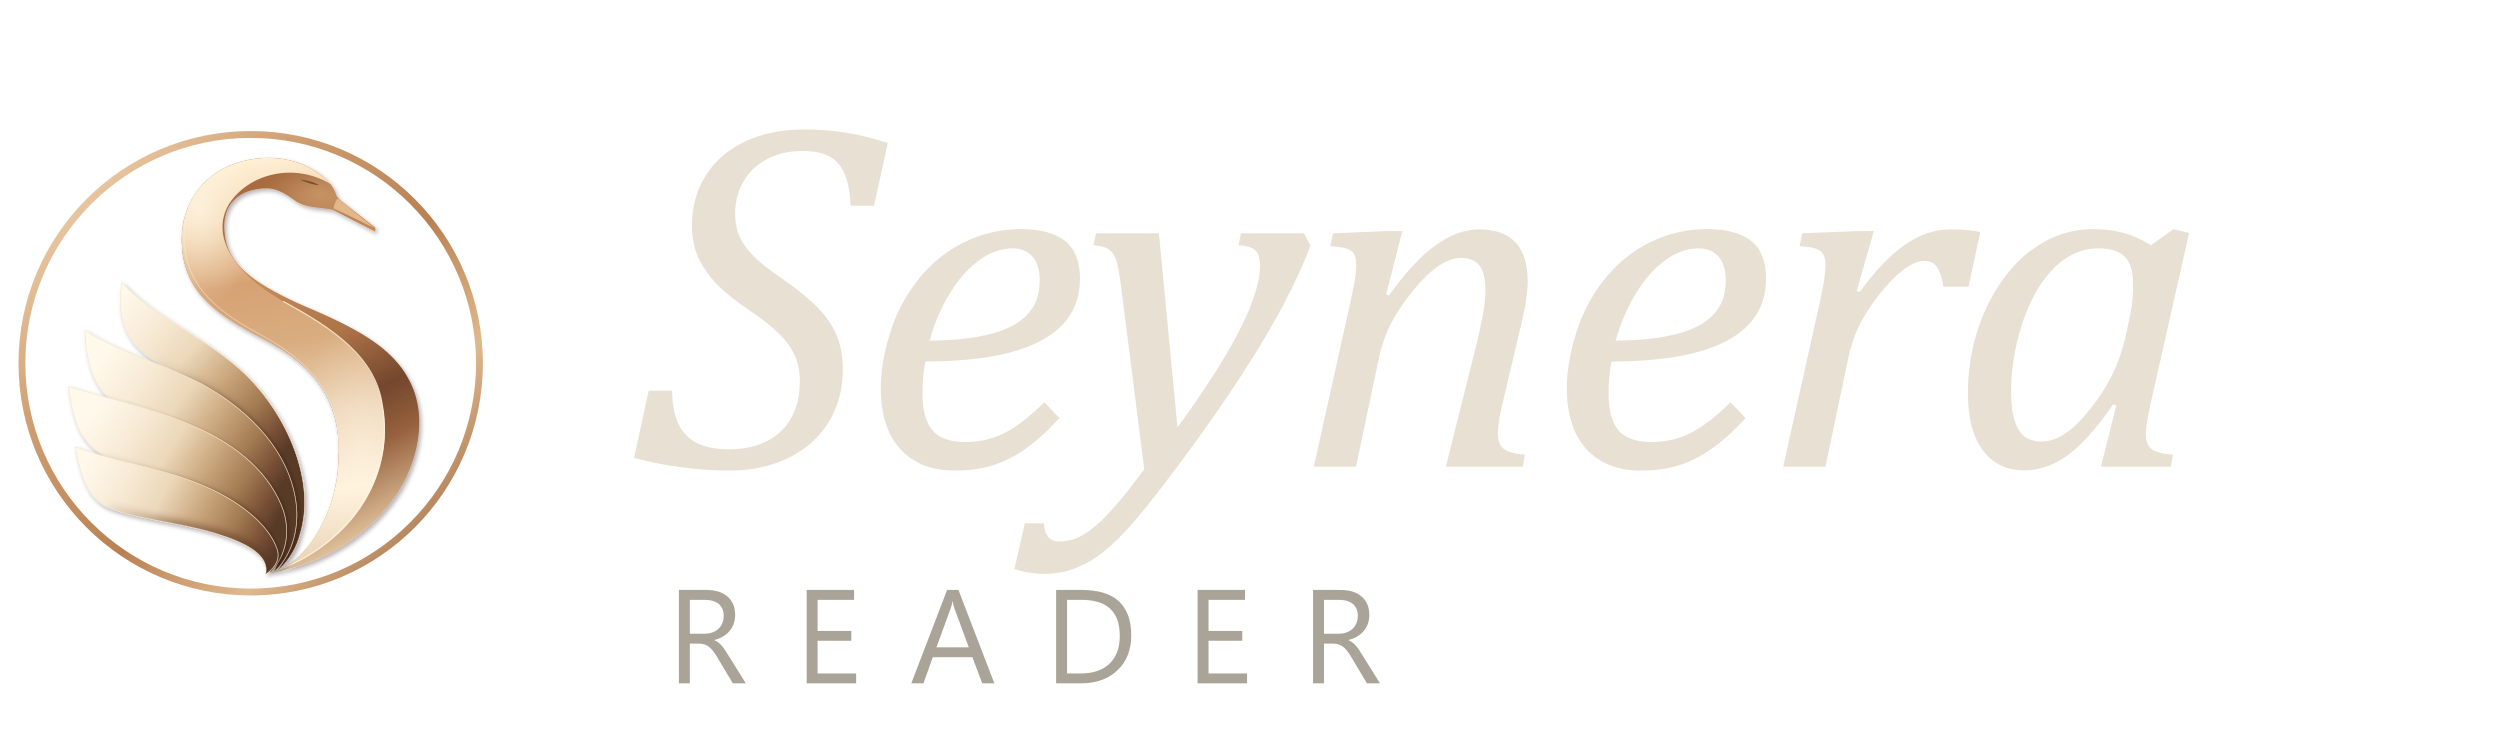
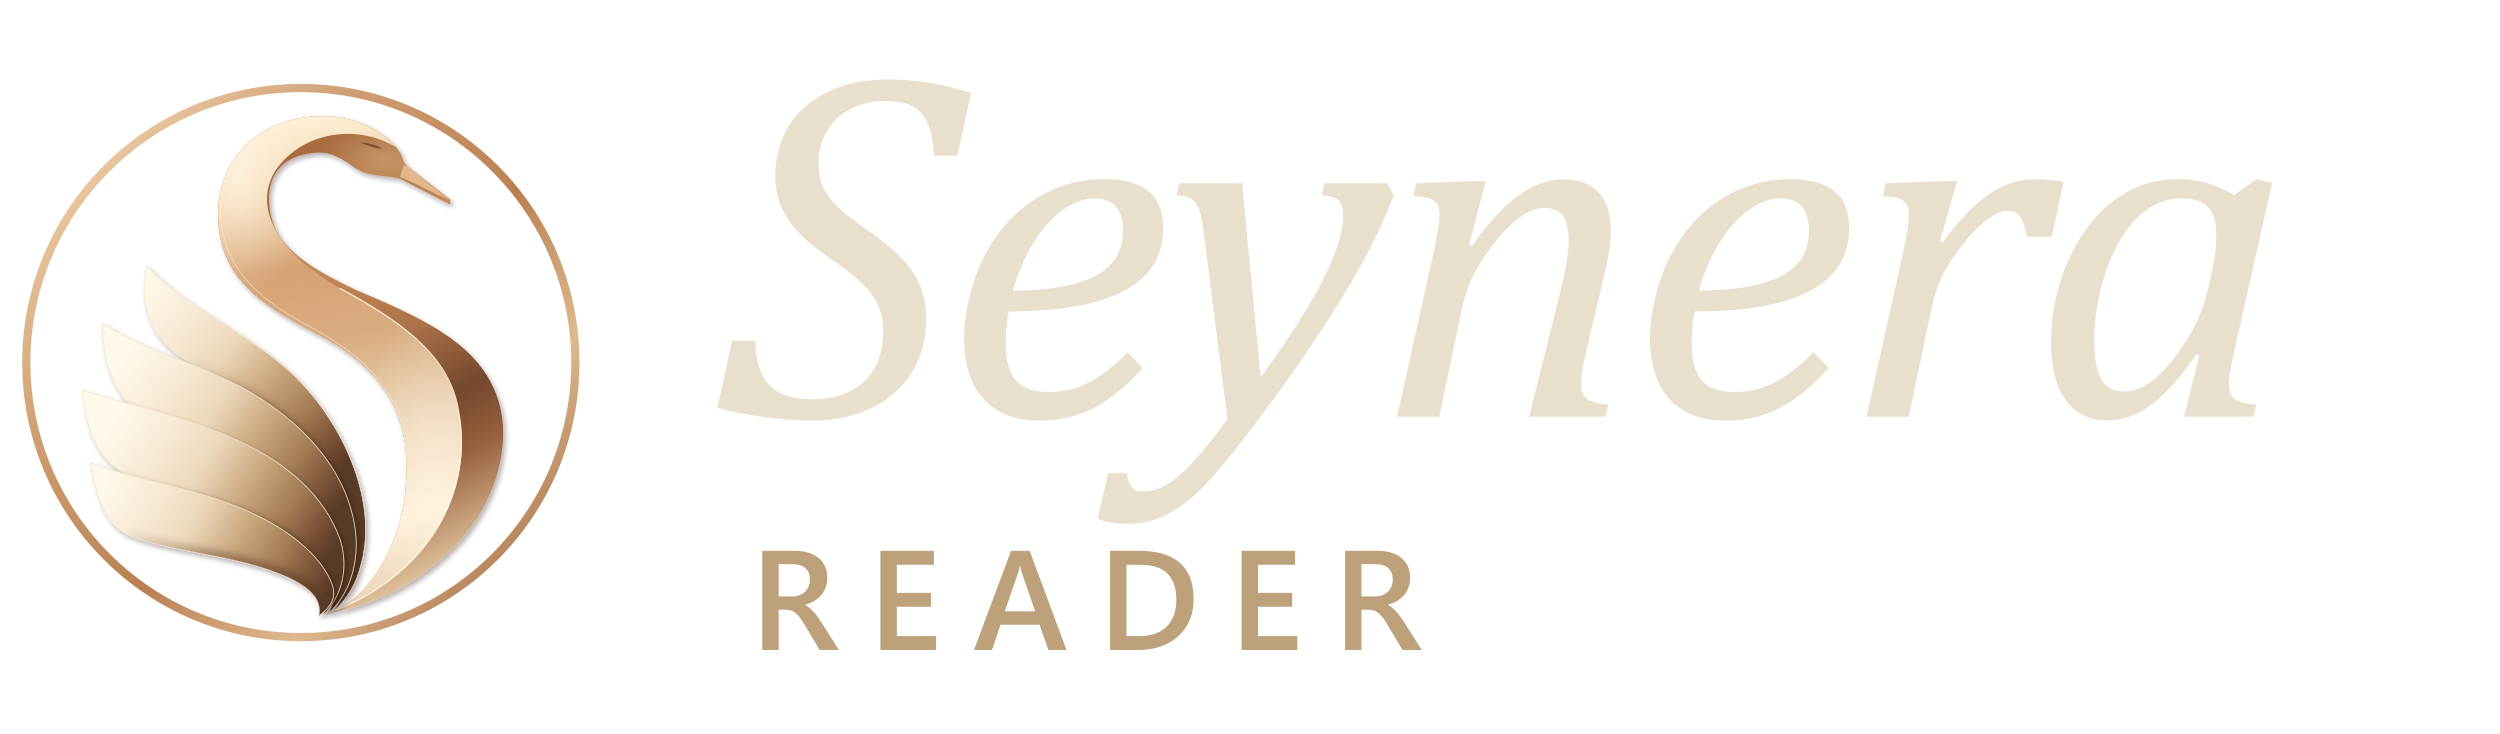
- <svg xmlns="http://www.w3.org/2000/svg" viewBox="0 0 150 44" width="150" height="44" role="img" aria-labelledby="logo-title">
-   <svg viewBox="60 35 365 365" width="30" height="30" x="0" y="7">
+ <svg xmlns="http://www.w3.org/2000/svg" viewBox="0 0 150 44" width="150" height="44" role="img">
+   <svg viewBox="60 35 365 365" width="36" height="36" role="img" aria-labelledby="title desc" x="0" y="4.0">
    <defs>
      <linearGradient id="ring" gradientUnits="userSpaceOnUse" x1="100" y1="80" x2="390" y2="350">
        <stop offset="0" stop-color="#efd2ad" />
        <stop offset="0.28" stop-color="#ce9d70" />
        <stop offset="0.56" stop-color="#b98152" />
        <stop offset="0.78" stop-color="#dfb98e" />
        <stop offset="1" stop-color="#a36d46" />
      </linearGradient>
      <linearGradient id="body" gradientUnits="userSpaceOnUse" x1="245" y1="100" x2="360" y2="323">
        <stop offset="0" stop-color="#a86c40" />
        <stop offset="0.22" stop-color="#c48a57" />
        <stop offset="0.45" stop-color="#ac7247" />
        <stop offset="0.64" stop-color="#74472d" />
        <stop offset="0.78" stop-color="#96613d" />
        <stop offset="1" stop-color="#dec09a" />
      </linearGradient>
      <linearGradient id="neck" gradientUnits="userSpaceOnUse" x1="215" y1="70" x2="260" y2="365">
        <stop offset="0" stop-color="#fff0d6" />
        <stop offset="0.14" stop-color="#f4d6b0" />
        <stop offset="0.3" stop-color="#d6a273" />
        <stop offset="0.46" stop-color="#d9ad80" />
        <stop offset="0.63" stop-color="#ecd3b4" />
        <stop offset="0.83" stop-color="#fff1d9" />
        <stop offset="1" stop-color="#ead4b7" />
      </linearGradient>
      <linearGradient id="feather0" gradientUnits="userSpaceOnUse" x1="141" y1="173" x2="266" y2="281">
        <stop offset="0" stop-color="#fff9eb" />
        <stop offset="0.2" stop-color="#f8ebd7" />
        <stop offset="0.4" stop-color="#ecd8ba" />
        <stop offset="0.6" stop-color="#c9a57b" />
        <stop offset="0.77" stop-color="#a37b53" />
        <stop offset="0.91" stop-color="#795035" />
        <stop offset="1" stop-color="#593a28" />
      </linearGradient>
      <linearGradient id="feather1" gradientUnits="userSpaceOnUse" x1="135" y1="211" x2="263" y2="307">
        <stop offset="0" stop-color="#fff9eb" />
        <stop offset="0.2" stop-color="#f8ebd7" />
        <stop offset="0.4" stop-color="#ecd8ba" />
        <stop offset="0.6" stop-color="#c9a57b" />
        <stop offset="0.77" stop-color="#a37b53" />
        <stop offset="0.91" stop-color="#795035" />
        <stop offset="1" stop-color="#593a28" />
      </linearGradient>
      <linearGradient id="feather2" gradientUnits="userSpaceOnUse" x1="129" y1="249" x2="260" y2="333">
        <stop offset="0" stop-color="#fff9eb" />
        <stop offset="0.2" stop-color="#f8ebd7" />
        <stop offset="0.4" stop-color="#ecd8ba" />
        <stop offset="0.6" stop-color="#c9a57b" />
        <stop offset="0.77" stop-color="#a37b53" />
        <stop offset="0.91" stop-color="#795035" />
        <stop offset="1" stop-color="#593a28" />
      </linearGradient>
      <linearGradient id="feather3" gradientUnits="userSpaceOnUse" x1="123" y1="287" x2="257" y2="359">
        <stop offset="0" stop-color="#fff9eb" />
        <stop offset="0.2" stop-color="#f8ebd7" />
        <stop offset="0.4" stop-color="#ecd8ba" />
        <stop offset="0.6" stop-color="#c9a57b" />
        <stop offset="0.77" stop-color="#a37b53" />
        <stop offset="0.91" stop-color="#795035" />
        <stop offset="1" stop-color="#593a28" />
      </linearGradient>
      <filter id="cast-shadow" x="-25%" y="-25%" width="160%" height="170%" color-interpolation-filters="sRGB">
        <feDropShadow dx="1.5" dy="1.8" stdDeviation="1.5" flood-color="#170e08" flood-opacity=".32" />
      </filter>
      <radialGradient id="soft-neck-light" gradientUnits="userSpaceOnUse" cx="0" cy="0" r="1" gradientTransform="matrix(43 0 0 73 205 103)">
        <stop offset="0" stop-color="#fff9e9" stop-opacity=".67" />
        <stop offset=".5" stop-color="#fff9e9" stop-opacity="0.302" />
        <stop offset="1" stop-color="#fff9e9" stop-opacity="0" />
      </radialGradient>
      <radialGradient id="soft-front-light" gradientUnits="userSpaceOnUse" cx="0" cy="0" r="1" gradientTransform="matrix(44 0 0 104 323 280)">
        <stop offset="0" stop-color="#fff9ed" stop-opacity=".36" />
        <stop offset=".5" stop-color="#fff9ed" stop-opacity="0.162" />
        <stop offset="1" stop-color="#fff9ed" stop-opacity="0" />
      </radialGradient>
      <filter id="soft-fold" x="-30%" y="-30%" width="160%" height="160%" color-interpolation-filters="sRGB">
        <feGaussianBlur stdDeviation="2.4" />
      </filter>
      <linearGradient id="fold-ink" gradientUnits="userSpaceOnUse" x1="140" y1="230" x2="270" y2="300">
        <stop offset="0" stop-color="#55321f" stop-opacity="0" />
        <stop offset=".28" stop-color="#55321f" stop-opacity=".12" />
        <stop offset=".62" stop-color="#55321f" stop-opacity=".85" />
        <stop offset="1" stop-color="#55321f" stop-opacity="1" />
      </linearGradient>
      <clipPath id="page-clip-1" clipPathUnits="userSpaceOnUse">
        <path d="M 149,156 C 171,181 211,196 239,223 C 270,253 291,302 279,340 C 277,348 272,358 263,366 C 283,337 275,303 259,279 C 239,250 210,232 178,216 C 154,204 144,185 149,156 Z" />
      </clipPath>
      <clipPath id="page-clip-2" clipPathUnits="userSpaceOnUse">
        <path d="M 122,191 C 143,205 175,214 207,230 C 245,251 271,281 276,316 C 279,337 272,357 260,367 C 272,343 261,316 240,297 C 215,274 185,260 153,249 C 131,240 123,220 122,191 Z" />
      </clipPath>
      <clipPath id="page-clip-3" clipPathUnits="userSpaceOnUse">
        <path d="M 110,232 C 136,240 169,247 199,260 C 235,275 258,297 267,323 C 273,343 266,359 257,368 C 264,347 250,329 229,318 C 201,303 165,296 139,284 C 119,275 113,257 110,232 Z" />
      </clipPath>
      <clipPath id="page-clip-4" clipPathUnits="userSpaceOnUse">
        <path d="M 115,276 C 140,286 176,291 205,303 C 235,315 256,333 262,350 C 265,358 261,364 254,369 C 257,355 240,346 217,339 C 190,331 162,329 141,321 C 124,315 119,298 115,276 Z" />
      </clipPath>
      <radialGradient id="head-transition" gradientUnits="userSpaceOnUse" cx="0" cy="0" r="1" gradientTransform="matrix(40 0 0 21 293 91)">
        <stop offset="0" stop-color="#f1cf9f" stop-opacity=".34" />
        <stop offset=".48" stop-color="#f1cf9f" stop-opacity=".20" />
        <stop offset="1" stop-color="#f1cf9f" stop-opacity="0" />
      </radialGradient>
    </defs>
    <circle id="circular-frame" cx="243" cy="215" r="167" fill="none" stroke="url(#ring)" stroke-width="5" />
    <g id="swan" filter="url(#cast-shadow)">
      <path id="swan-silhouette" d="M 257,368 C 284,362 306,323 307,287 C 310,243 290,216 250,196 C 219,180 196,164 193,132 C 190,102 206,78 232,69 C 259,60 286,67 301,84 C 303,86.5 304.5,89 305,91 C 305.5,93 306.5,94.5 309,96.5 L 334,116 L 334,119 L 303,103 C 294,101 283,102 275,96 C 264,88 258,86 247,88 C 230,91 222,103 224,120 C 226,143 245,156 277,171 C 317,188 347,202 360,230 C 372,255 365,287 350,310 C 330,340 296,362 257,368 Z" fill="url(#body)" />
      <path id="neck-highlight" d="M 257,368 C 284,362 306,323 307,287 C 310,243 290,216 250,196 C 219,180 196,164 193,132 C 190,102 206,78 232,69 C 259,60 286,67 301,84 C 274,68 241,77 227,99 C 213,123 232,150 267,170 C 302,189 333,210 339,245 C 350,300 313,351 257,368 Z" fill="url(#neck)" />
      <path d="M 257,368 C 284,362 306,323 307,287 C 310,243 290,216 250,196 C 219,180 196,164 193,132 C 190,102 206,78 232,69 C 259,60 286,67 301,84 C 274,68 241,77 227,99 C 213,123 232,150 267,170 C 302,189 333,210 339,245 C 350,300 313,351 257,368 Z" fill="url(#soft-neck-light)" pointer-events="none" />
      <path d="M 257,368 C 284,362 306,323 307,287 C 310,243 290,216 250,196 C 219,180 196,164 193,132 C 190,102 206,78 232,69 C 259,60 286,67 301,84 C 274,68 241,77 227,99 C 213,123 232,150 267,170 C 302,189 333,210 339,245 C 350,300 313,351 257,368 Z" fill="url(#soft-front-light)" pointer-events="none" />
      <path d="M 257,368 C 284,362 306,323 307,287 C 310,243 290,216 250,196 C 219,180 196,164 193,132 C 190,102 206,78 232,69 C 259,60 286,67 301,84 C 303,86.5 304.5,89 305,91 C 305.5,93 306.5,94.5 309,96.5 L 334,116 L 334,119 L 303,103 C 294,101 283,102 275,96 C 264,88 258,86 247,88 C 230,91 222,103 224,120 C 226,143 245,156 277,171 C 317,188 347,202 360,230 C 372,255 365,287 350,310 C 330,340 296,362 257,368 Z" fill="url(#head-transition)" />
      <path d="M 279,81 C 285,81.4 290,83.2 293,85 C 288.5,84.8 283.5,83 279,81 Z" fill="#735034" />
      <path d="M 306,95 C 307,95 308,96 310,97.5 L 333,116 C 324,112 313,106 303.5,102 C 304,99.5 305,97 306,95 Z" fill="#e2b88a" stroke="#efcfaa" stroke-width=".25" stroke-linejoin="round" stroke-opacity=".25" />
      <path d="M 233,70 C 206,79 191,104 195,132 C 199,161 220,178 250,194 C 289,215 309,242 307,280" fill="none" stroke="#fff0d6" stroke-width=".65" opacity=".48" stroke-linecap="round" />
      <path d="M 267,170 C 304,190 334,211 339,245 C 349,298 313,349 260,367" fill="none" stroke="#fff3dc" stroke-width=".85" opacity=".85" stroke-linecap="round" />
    </g>
    <g id="page-wings">
      <g id="curved-page-1">
        <path id="page-1" d="M 149,156 C 171,181 211,196 239,223 C 270,253 291,302 279,340 C 277,348 272,358 263,366 C 283,337 275,303 259,279 C 239,250 210,232 178,216 C 154,204 144,185 149,156 Z" fill="url(#feather0)" stroke="#f6e4c8" stroke-width=".45" stroke-linejoin="round" filter="url(#cast-shadow)" />
        <g clip-path="url(#page-clip-1)">
          <path d="M 178,216 C 210,232 239,250 259,279 C 275,303 283,337 263,366" fill="none" stroke="url(#fold-ink)" stroke-width="7" opacity=".46" filter="url(#soft-fold)" stroke-linecap="round" />
        </g>
      </g>
      <g id="curved-page-2">
        <path id="page-2" d="M 122,191 C 143,205 175,214 207,230 C 245,251 271,281 276,316 C 279,337 272,357 260,367 C 272,343 261,316 240,297 C 215,274 185,260 153,249 C 131,240 123,220 122,191 Z" fill="url(#feather1)" stroke="#f6e4c8" stroke-width=".45" stroke-linejoin="round" filter="url(#cast-shadow)" />
        <g clip-path="url(#page-clip-2)">
          <path d="M 153,249 C 185,260 215,274 240,297 C 261,316 272,343 260,367" fill="none" stroke="url(#fold-ink)" stroke-width="7" opacity=".46" filter="url(#soft-fold)" stroke-linecap="round" />
        </g>
      </g>
      <g id="curved-page-3">
        <path id="page-3" d="M 110,232 C 136,240 169,247 199,260 C 235,275 258,297 267,323 C 273,343 266,359 257,368 C 264,347 250,329 229,318 C 201,303 165,296 139,284 C 119,275 113,257 110,232 Z" fill="url(#feather2)" stroke="#f6e4c8" stroke-width=".45" stroke-linejoin="round" filter="url(#cast-shadow)" />
        <g clip-path="url(#page-clip-3)">
          <path d="M 139,284 C 165,296 201,303 229,318 C 250,329 264,347 257,368" fill="none" stroke="url(#fold-ink)" stroke-width="7" opacity=".46" filter="url(#soft-fold)" stroke-linecap="round" />
        </g>
      </g>
      <g id="curved-page-4">
        <path id="page-4" d="M 115,276 C 140,286 176,291 205,303 C 235,315 256,333 262,350 C 265,358 261,364 254,369 C 257,355 240,346 217,339 C 190,331 162,329 141,321 C 124,315 119,298 115,276 Z" fill="url(#feather3)" stroke="#f6e4c8" stroke-width=".45" stroke-linejoin="round" filter="url(#cast-shadow)" />
        <g clip-path="url(#page-clip-4)">
          <path d="M 141,321 C 162,329 190,331 217,339 C 240,346 257,355 254,369" fill="none" stroke="url(#fold-ink)" stroke-width="7" opacity=".46" filter="url(#soft-fold)" stroke-linecap="round" />
        </g>
      </g>
    </g>
  </svg>
-   <path id="wordmark-seynera" fill="#E8E0D2" d="M40.329 23.444Q40.329 25.217 41.149 26.088Q41.97 26.96 43.713 26.96Q45.061 26.96 46.027 26.462Q46.994 25.964 47.492 25.048Q47.99 24.133 47.99 22.873Q47.99 21.979 47.675 21.298Q47.36 20.617 46.723 19.995Q46.086 19.372 44.885 18.566Q43.801 17.834 43.083 17.124Q42.365 16.413 41.94 15.534Q41.516 14.655 41.516 13.571Q41.516 11.843 42.351 10.524Q43.186 9.206 44.709 8.488Q46.232 7.771 48.225 7.771Q49.572 7.771 50.722 7.954Q51.872 8.137 53.264 8.576L52.443 12.341H51.037Q50.979 11.096 50.656 10.385Q50.334 9.675 49.733 9.367Q49.133 9.06 48.137 9.06Q46.921 9.06 45.998 9.558Q45.075 10.056 44.592 10.913Q44.108 11.77 44.108 12.824Q44.108 13.586 44.372 14.187Q44.636 14.787 45.214 15.366Q45.793 15.944 46.906 16.706Q48.342 17.702 49.096 18.486Q49.851 19.27 50.209 20.148Q50.568 21.027 50.568 22.185Q50.568 23.957 49.711 25.341Q48.854 26.726 47.294 27.48Q45.734 28.234 43.742 28.234Q42.38 28.234 40.849 28.029Q39.318 27.824 38.044 27.473L38.923 23.444Z M63.567 25.085Q62.483 26.271 61.487 26.96Q60.491 27.648 59.495 27.941Q58.499 28.234 57.298 28.234Q56.14 28.234 55.305 27.861Q54.471 27.487 53.921 26.835Q53.372 26.184 53.108 25.283Q52.845 24.382 52.845 23.327Q52.845 21.76 53.408 19.965Q53.972 18.171 55.115 16.743Q56.258 15.314 57.854 14.531Q59.451 13.747 61.253 13.747Q63.025 13.747 63.911 14.465Q64.798 15.183 64.798 16.706Q64.798 19.196 62.461 20.441Q60.125 21.687 55.525 21.687Q55.349 22.565 55.349 23.591Q55.349 25.129 55.95 25.825Q56.551 26.521 57.913 26.521Q59.261 26.521 60.359 25.935Q61.458 25.349 62.659 24.133ZM55.774 20.441Q57.122 20.427 58.14 20.288Q59.158 20.148 59.89 19.907Q60.623 19.665 61.106 19.328Q61.59 18.991 61.875 18.588Q62.161 18.186 62.271 17.739Q62.381 17.292 62.381 16.809Q62.381 15.915 61.963 15.41Q61.546 14.904 60.725 14.904Q59.7 14.904 58.711 15.644Q57.722 16.384 56.968 17.636Q56.214 18.889 55.774 20.441Z M67.264 17.189Q67.118 16.076 66.986 15.644Q66.854 15.212 66.561 14.985Q66.268 14.758 65.609 14.714L65.77 13.996H69.535L70.648 25.642Q75.599 18.874 75.599 15.944Q75.599 15.256 75.306 15.007Q75.013 14.758 74.31 14.714L74.457 13.996H78.236L78.631 14.729Q77.855 16.765 76.647 18.947Q75.438 21.13 73.688 23.723Q71.937 26.315 69.798 29.113Q68.158 31.267 67.045 32.365Q66.18 33.2 65.455 33.632Q64.73 34.064 64.049 34.248Q63.368 34.431 62.606 34.431Q62.211 34.431 61.713 34.35Q61.214 34.27 60.863 34.138L61.493 31.398H62.635Q62.65 31.896 62.87 32.189Q63.089 32.482 63.514 32.482Q63.983 32.482 64.32 32.387Q64.657 32.292 65.03 32.072Q65.404 31.853 65.939 31.369Q66.473 30.886 67.147 30.087Q67.821 29.289 68.656 28.161Z M91.367 28.0H86.752L88.613 20.559Q88.788 19.841 88.957 18.977Q89.125 18.112 89.125 17.424Q89.125 16.384 88.767 15.93Q88.408 15.476 87.646 15.476Q87.031 15.476 86.32 15.952Q85.61 16.428 84.833 17.373Q84.057 18.317 83.522 19.292Q82.988 20.266 82.695 21.657L81.362 28.0H78.828L81.054 17.995Q81.127 17.658 81.252 16.999Q81.376 16.34 81.376 15.9Q81.376 15.49 81.252 15.263Q81.127 15.036 80.827 14.926Q80.527 14.816 79.809 14.772L79.985 13.996L83.31 13.864H84.145L83.163 17.673L83.339 17.731Q84.775 15.71 86.108 14.736Q87.441 13.762 88.774 13.762Q90.195 13.762 90.927 14.545Q91.66 15.329 91.66 16.867Q91.66 17.395 91.564 18.017Q91.469 18.64 91.352 19.123L90.121 24.338Q89.872 25.393 89.872 26.008Q89.872 26.447 90.019 26.696Q90.165 26.945 90.473 27.077Q90.781 27.209 91.484 27.282Z M104.732 25.085Q103.648 26.271 102.652 26.96Q101.655 27.648 100.659 27.941Q99.663 28.234 98.462 28.234Q97.305 28.234 96.47 27.861Q95.635 27.487 95.086 26.835Q94.536 26.184 94.273 25.283Q94.009 24.382 94.009 23.327Q94.009 21.76 94.573 19.965Q95.137 18.171 96.279 16.743Q97.422 15.314 99.019 14.531Q100.615 13.747 102.417 13.747Q104.19 13.747 105.076 14.465Q105.962 15.183 105.962 16.706Q105.962 19.196 103.626 20.441Q101.289 21.687 96.69 21.687Q96.514 22.565 96.514 23.591Q96.514 25.129 97.114 25.825Q97.715 26.521 99.077 26.521Q100.425 26.521 101.524 25.935Q102.622 25.349 103.823 24.133ZM96.939 20.441Q98.286 20.427 99.304 20.288Q100.322 20.148 101.055 19.907Q101.787 19.665 102.271 19.328Q102.754 18.991 103.04 18.588Q103.325 18.186 103.435 17.739Q103.545 17.292 103.545 16.809Q103.545 15.915 103.128 15.41Q102.71 14.904 101.89 14.904Q100.864 14.904 99.876 15.644Q98.887 16.384 98.133 17.636Q97.378 18.889 96.939 20.441Z M111.549 13.864H112.428L111.402 17.468L111.578 17.526Q112.97 15.607 114.295 14.685Q115.621 13.762 117.027 13.762Q118.097 13.762 118.814 13.923L118.111 17.204H116.603Q116.485 16.442 116.236 16.047Q115.987 15.651 115.46 15.651Q114.889 15.651 114.142 16.237Q113.395 16.823 112.618 17.849Q111.842 18.874 111.454 19.738Q111.065 20.603 110.86 21.657L109.527 28.0H106.993L109.22 17.995Q109.527 16.618 109.527 15.9Q109.527 15.49 109.396 15.263Q109.264 15.036 108.971 14.926Q108.678 14.816 107.975 14.772L108.136 13.996Z M129.059 14.714 130.407 13.747 131.345 13.981 129.103 23.928Q128.898 24.807 128.825 25.283Q128.752 25.759 128.752 26.066Q128.752 26.667 129.089 26.938Q129.426 27.209 130.378 27.282L130.246 28.0H126.056L126.979 24.323L126.789 24.265Q125.383 26.315 124.123 27.268Q122.863 28.22 121.457 28.22Q119.846 28.22 118.959 27.004Q118.073 25.788 118.073 23.591Q118.073 22.185 118.395 20.771Q118.718 19.357 119.369 18.09Q120.021 16.823 120.929 15.856Q121.838 14.89 123.032 14.318Q124.225 13.747 125.632 13.747Q126.54 13.747 127.36 13.959Q128.18 14.172 129.059 14.714ZM127.77 19.079Q127.902 18.479 127.946 18.039Q127.99 17.6 127.99 17.087Q127.99 15.944 127.507 15.424Q127.023 14.904 125.895 14.904Q125.28 14.904 124.723 15.102Q124.167 15.3 123.596 15.761Q123.024 16.223 122.504 16.97Q121.984 17.717 121.559 18.786Q121.135 19.855 120.9 21.079Q120.666 22.302 120.666 23.459Q120.666 24.982 121.083 25.737Q121.501 26.491 122.482 26.491Q122.936 26.491 123.427 26.286Q123.918 26.081 124.518 25.532Q125.119 24.982 125.881 23.913Q126.569 22.932 126.972 21.972Q127.375 21.013 127.638 19.709Z" />
-   <path id="wordmark-reader" fill="#A9A497" d="M44.75 41.0H43.969L43.031 39.43Q42.902 39.211 42.781 39.057Q42.66 38.902 42.533 38.805Q42.406 38.707 42.26 38.662Q42.113 38.617 41.93 38.617H41.391V41.0H40.734V35.398H42.406Q42.773 35.398 43.084 35.49Q43.395 35.582 43.623 35.77Q43.852 35.957 43.98 36.236Q44.109 36.516 44.109 36.891Q44.109 37.184 44.021 37.428Q43.934 37.672 43.771 37.863Q43.609 38.055 43.381 38.189Q43.152 38.324 42.867 38.398V38.414Q43.008 38.477 43.111 38.557Q43.215 38.637 43.309 38.746Q43.402 38.855 43.494 38.994Q43.586 39.133 43.699 39.316ZM41.391 35.992V38.023H42.281Q42.527 38.023 42.736 37.949Q42.945 37.875 43.098 37.736Q43.25 37.598 43.336 37.396Q43.422 37.195 43.422 36.945Q43.422 36.496 43.131 36.244Q42.84 35.992 42.289 35.992Z M51.368 41.0H48.4V35.398H51.243V35.992H49.056V37.855H51.079V38.445H49.056V40.406H51.368Z M59.662 41.0H58.936L58.342 39.43H55.967L55.408 41.0H54.678L56.826 35.398H57.506ZM58.127 38.84 57.248 36.453Q57.205 36.336 57.162 36.078H57.147Q57.108 36.316 57.057 36.453L56.186 38.84Z M63.367 41.0V35.398H64.913Q67.874 35.398 67.874 38.129Q67.874 39.426 67.052 40.213Q66.23 41.0 64.851 41.0ZM64.023 35.992V40.406H64.859Q65.96 40.406 66.574 39.816Q67.187 39.227 67.187 38.145Q67.187 35.992 64.898 35.992Z M74.825 41.0H71.856V35.398H74.7V35.992H72.512V37.855H74.536V38.445H72.512V40.406H74.825Z M82.798 41.0H82.017L81.08 39.43Q80.951 39.211 80.83 39.057Q80.709 38.902 80.582 38.805Q80.455 38.707 80.308 38.662Q80.162 38.617 79.978 38.617H79.439V41.0H78.783V35.398H80.455Q80.822 35.398 81.132 35.49Q81.443 35.582 81.671 35.77Q81.9 35.957 82.029 36.236Q82.158 36.516 82.158 36.891Q82.158 37.184 82.07 37.428Q81.982 37.672 81.82 37.863Q81.658 38.055 81.429 38.189Q81.201 38.324 80.916 38.398V38.414Q81.056 38.477 81.16 38.557Q81.263 38.637 81.357 38.746Q81.451 38.855 81.543 38.994Q81.634 39.133 81.748 39.316ZM79.439 35.992V38.023H80.33Q80.576 38.023 80.785 37.949Q80.994 37.875 81.146 37.736Q81.298 37.598 81.384 37.396Q81.47 37.195 81.47 36.945Q81.47 36.496 81.179 36.244Q80.888 35.992 80.338 35.992Z" />
+   <g fill="#E9DFCD" aria-label="Seynera">
+     <path d="M159 311Q159 190 215.0 130.5Q271 71 390 71Q482 71 548.0 105.0Q614 139 648.0 201.5Q682 264 682 350Q682 411 660.5 457.5Q639 504 595.5 546.5Q552 589 470 644Q396 694 347.0 742.5Q298 791 269.0 851.0Q240 911 240 985Q240 1103 297.0 1193.0Q354 1283 458.0 1332.0Q562 1381 698 1381Q790 1381 868.5 1368.5Q947 1356 1042 1326L986 1069H890Q886 1154 864.0 1202.5Q842 1251 801.0 1272.0Q760 1293 692 1293Q609 1293 546.0 1259.0Q483 1225 450.0 1166.5Q417 1108 417 1036Q417 984 435.0 943.0Q453 902 492.5 862.5Q532 823 608 771Q706 703 757.5 649.5Q809 596 833.5 536.0Q858 476 858 397Q858 276 799.5 181.5Q741 87 634.5 35.5Q528 -16 392 -16Q299 -16 194.5 -2.0Q90 12 3 36L63 311Z" transform="translate(43 25) scale(0.01464844 -0.01464844)" />
+     <path d="M814 199Q740 118 672.0 71.0Q604 24 536.0 4.0Q468 -16 386 -16Q307 -16 250.0 9.5Q193 35 155.5 79.5Q118 124 100.0 185.5Q82 247 82 319Q82 426 120.5 548.5Q159 671 237.0 768.5Q315 866 424.0 919.5Q533 973 656 973Q777 973 837.5 924.0Q898 875 898 771Q898 601 738.5 516.0Q579 431 265 431Q253 371 253 301Q253 196 294.0 148.5Q335 101 428 101Q520 101 595.0 141.0Q670 181 752 264ZM282 516Q374 517 443.5 526.5Q513 536 563.0 552.5Q613 569 646.0 592.0Q679 615 698.5 642.5Q718 670 725.5 700.5Q733 731 733 764Q733 825 704.5 859.5Q676 894 620 894Q550 894 482.5 843.5Q415 793 363.5 707.5Q312 622 282 516Z" transform="translate(56.64062 25) scale(0.01464844 -0.01464844)" />
+     <path d="M185 738Q175 814 166.0 843.5Q157 873 137.0 888.5Q117 904 72 907L83 956H340L416 161Q754 623 754 823Q754 870 734.0 887.0Q714 904 666 907L676 956H934L961 906Q908 767 825.5 618.0Q743 469 623.5 292.0Q504 115 358 -76Q246 -223 170 -298Q111 -355 61.5 -384.5Q12 -414 -34.5 -426.5Q-81 -439 -133 -439Q-160 -439 -194.0 -433.5Q-228 -428 -252 -419L-209 -232H-131Q-130 -266 -115.0 -286.0Q-100 -306 -71 -306Q-39 -306 -16.0 -299.5Q7 -293 32.5 -278.0Q58 -263 94.5 -230.0Q131 -197 177.0 -142.5Q223 -88 280 -11Z" transform="translate(69.54688 25) scale(0.01464844 -0.01464844)" />
+     <path d="M943 0H628L755 508Q767 557 778.5 616.0Q790 675 790 722Q790 793 765.5 824.0Q741 855 689 855Q647 855 598.5 822.5Q550 790 497.0 725.5Q444 661 407.5 594.5Q371 528 351 433L260 0H87L239 683Q244 706 252.5 751.0Q261 796 261 826Q261 854 252.5 869.5Q244 885 223.5 892.5Q203 900 154 903L166 956L393 965H450L383 705L395 701Q493 839 584.0 905.5Q675 972 766 972Q863 972 913.0 918.5Q963 865 963 760Q963 724 956.5 681.5Q950 639 942 606L858 250Q841 178 841 136Q841 106 851.0 89.0Q861 72 882.0 63.0Q903 54 951 49Z" transform="translate(82.54688 25) scale(0.01464844 -0.01464844)" />
+     <path d="M814 199Q740 118 672.0 71.0Q604 24 536.0 4.0Q468 -16 386 -16Q307 -16 250.0 9.5Q193 35 155.5 79.5Q118 124 100.0 185.5Q82 247 82 319Q82 426 120.5 548.5Q159 671 237.0 768.5Q315 866 424.0 919.5Q533 973 656 973Q777 973 837.5 924.0Q898 875 898 771Q898 601 738.5 516.0Q579 431 265 431Q253 371 253 301Q253 196 294.0 148.5Q335 101 428 101Q520 101 595.0 141.0Q670 181 752 264ZM282 516Q374 517 443.5 526.5Q513 536 563.0 552.5Q613 569 646.0 592.0Q679 615 698.5 642.5Q718 670 725.5 700.5Q733 731 733 764Q733 825 704.5 859.5Q676 894 620 894Q550 894 482.5 843.5Q415 793 363.5 707.5Q312 622 282 516Z" transform="translate(97.79688 25) scale(0.01464844 -0.01464844)" />
+     <path d="M398 965H458L388 719L400 715Q495 846 585.5 909.0Q676 972 772 972Q845 972 894 961L846 737H743Q735 789 718.0 816.0Q701 843 665 843Q626 843 575.0 803.0Q524 763 471.0 693.0Q418 623 391.5 564.0Q365 505 351 433L260 0H87L239 683Q260 777 260 826Q260 854 251.0 869.5Q242 885 222.0 892.5Q202 900 154 903L165 956Z" transform="translate(110.7188 25) scale(0.01464844 -0.01464844)" />
+     <path d="M834 907 926 973 990 957 837 278Q823 218 818.0 185.5Q813 153 813 132Q813 91 836.0 72.5Q859 54 924 49L915 0H629L692 251L679 255Q583 115 497.0 50.0Q411 -15 315 -15Q205 -15 144.5 68.0Q84 151 84 301Q84 397 106.0 493.5Q128 590 172.5 676.5Q217 763 279.0 829.0Q341 895 422.5 934.0Q504 973 600 973Q662 973 718.0 958.5Q774 944 834 907ZM746 609Q755 650 758.0 680.0Q761 710 761 745Q761 823 728.0 858.5Q695 894 618 894Q576 894 538.0 880.5Q500 867 461.0 835.5Q422 804 386.5 753.0Q351 702 322.0 629.0Q293 556 277.0 472.5Q261 389 261 310Q261 206 289.5 154.5Q318 103 385 103Q416 103 449.5 117.0Q483 131 524.0 168.5Q565 206 617 279Q664 346 691.5 411.5Q719 477 737 566Z" transform="translate(121.8281 25) scale(0.01464844 -0.01464844)" />
+   </g>
+   <g fill="#BDA17B" aria-label="READER">
+     <path d="M1285 0H1007L778 384Q747 437 717.5 474.5Q688 512 657.5 536.0Q627 560 591.0 571.0Q555 582 510 582H414V0H177V1434H649Q750 1434 835.0 1410.0Q920 1386 983.0 1337.5Q1046 1289 1081.5 1216.5Q1117 1144 1117 1047Q1117 971 1094.5 907.5Q1072 844 1030.5 794.5Q989 745 930.5 710.0Q872 675 799 656V652Q838 630 867.0 603.5Q896 577 922.0 549.0Q948 521 973.5 485.5Q999 450 1030 403ZM414 1241V775H612Q667 775 713.5 792.0Q760 809 794.0 841.0Q828 873 847.0 919.0Q866 965 866 1022Q866 1125 801.0 1183.0Q736 1241 614 1241Z" transform="translate(45.0 39) scale(0.004150391 -0.004150391)" />
+     <path d="M982 0H177V1434H950V1232H415V826H908V625H415V201H982Z" transform="translate(52.09059 39) scale(0.004150391 -0.004150391)" />
+     <path d="M1355 0H1094L965 365H401L277 0H17L554 1434H822ZM902 559 703 1131Q694 1159 684 1221H680Q671 1164 660 1131L463 559Z" transform="translate(58.3677 39) scale(0.004150391 -0.004150391)" />
+     <path d="M177 0V1434H591Q1384 1434 1384 735Q1384 403 1164.0 201.5Q944 0 574 0ZM414 1232V201H604Q855 201 994.5 339.0Q1134 477 1134 729Q1134 1232 613 1232Z" transform="translate(65.87332 39) scale(0.004150391 -0.004150391)" />
+     <path d="M982 0H177V1434H950V1232H415V826H908V625H415V201H982Z" transform="translate(73.76078 39) scale(0.004150391 -0.004150391)" />
+     <path d="M1285 0H1007L778 384Q747 437 717.5 474.5Q688 512 657.5 536.0Q627 560 591.0 571.0Q555 582 510 582H414V0H177V1434H649Q750 1434 835.0 1410.0Q920 1386 983.0 1337.5Q1046 1289 1081.5 1216.5Q1117 1144 1117 1047Q1117 971 1094.5 907.5Q1072 844 1030.5 794.5Q989 745 930.5 710.0Q872 675 799 656V652Q838 630 867.0 603.5Q896 577 922.0 549.0Q948 521 973.5 485.5Q999 450 1030 403ZM414 1241V775H612Q667 775 713.5 792.0Q760 809 794.0 841.0Q828 873 847.0 919.0Q866 965 866 1022Q866 1125 801.0 1183.0Q736 1241 614 1241Z" transform="translate(79.97148 39) scale(0.004150391 -0.004150391)" />
+   </g>
</svg>
